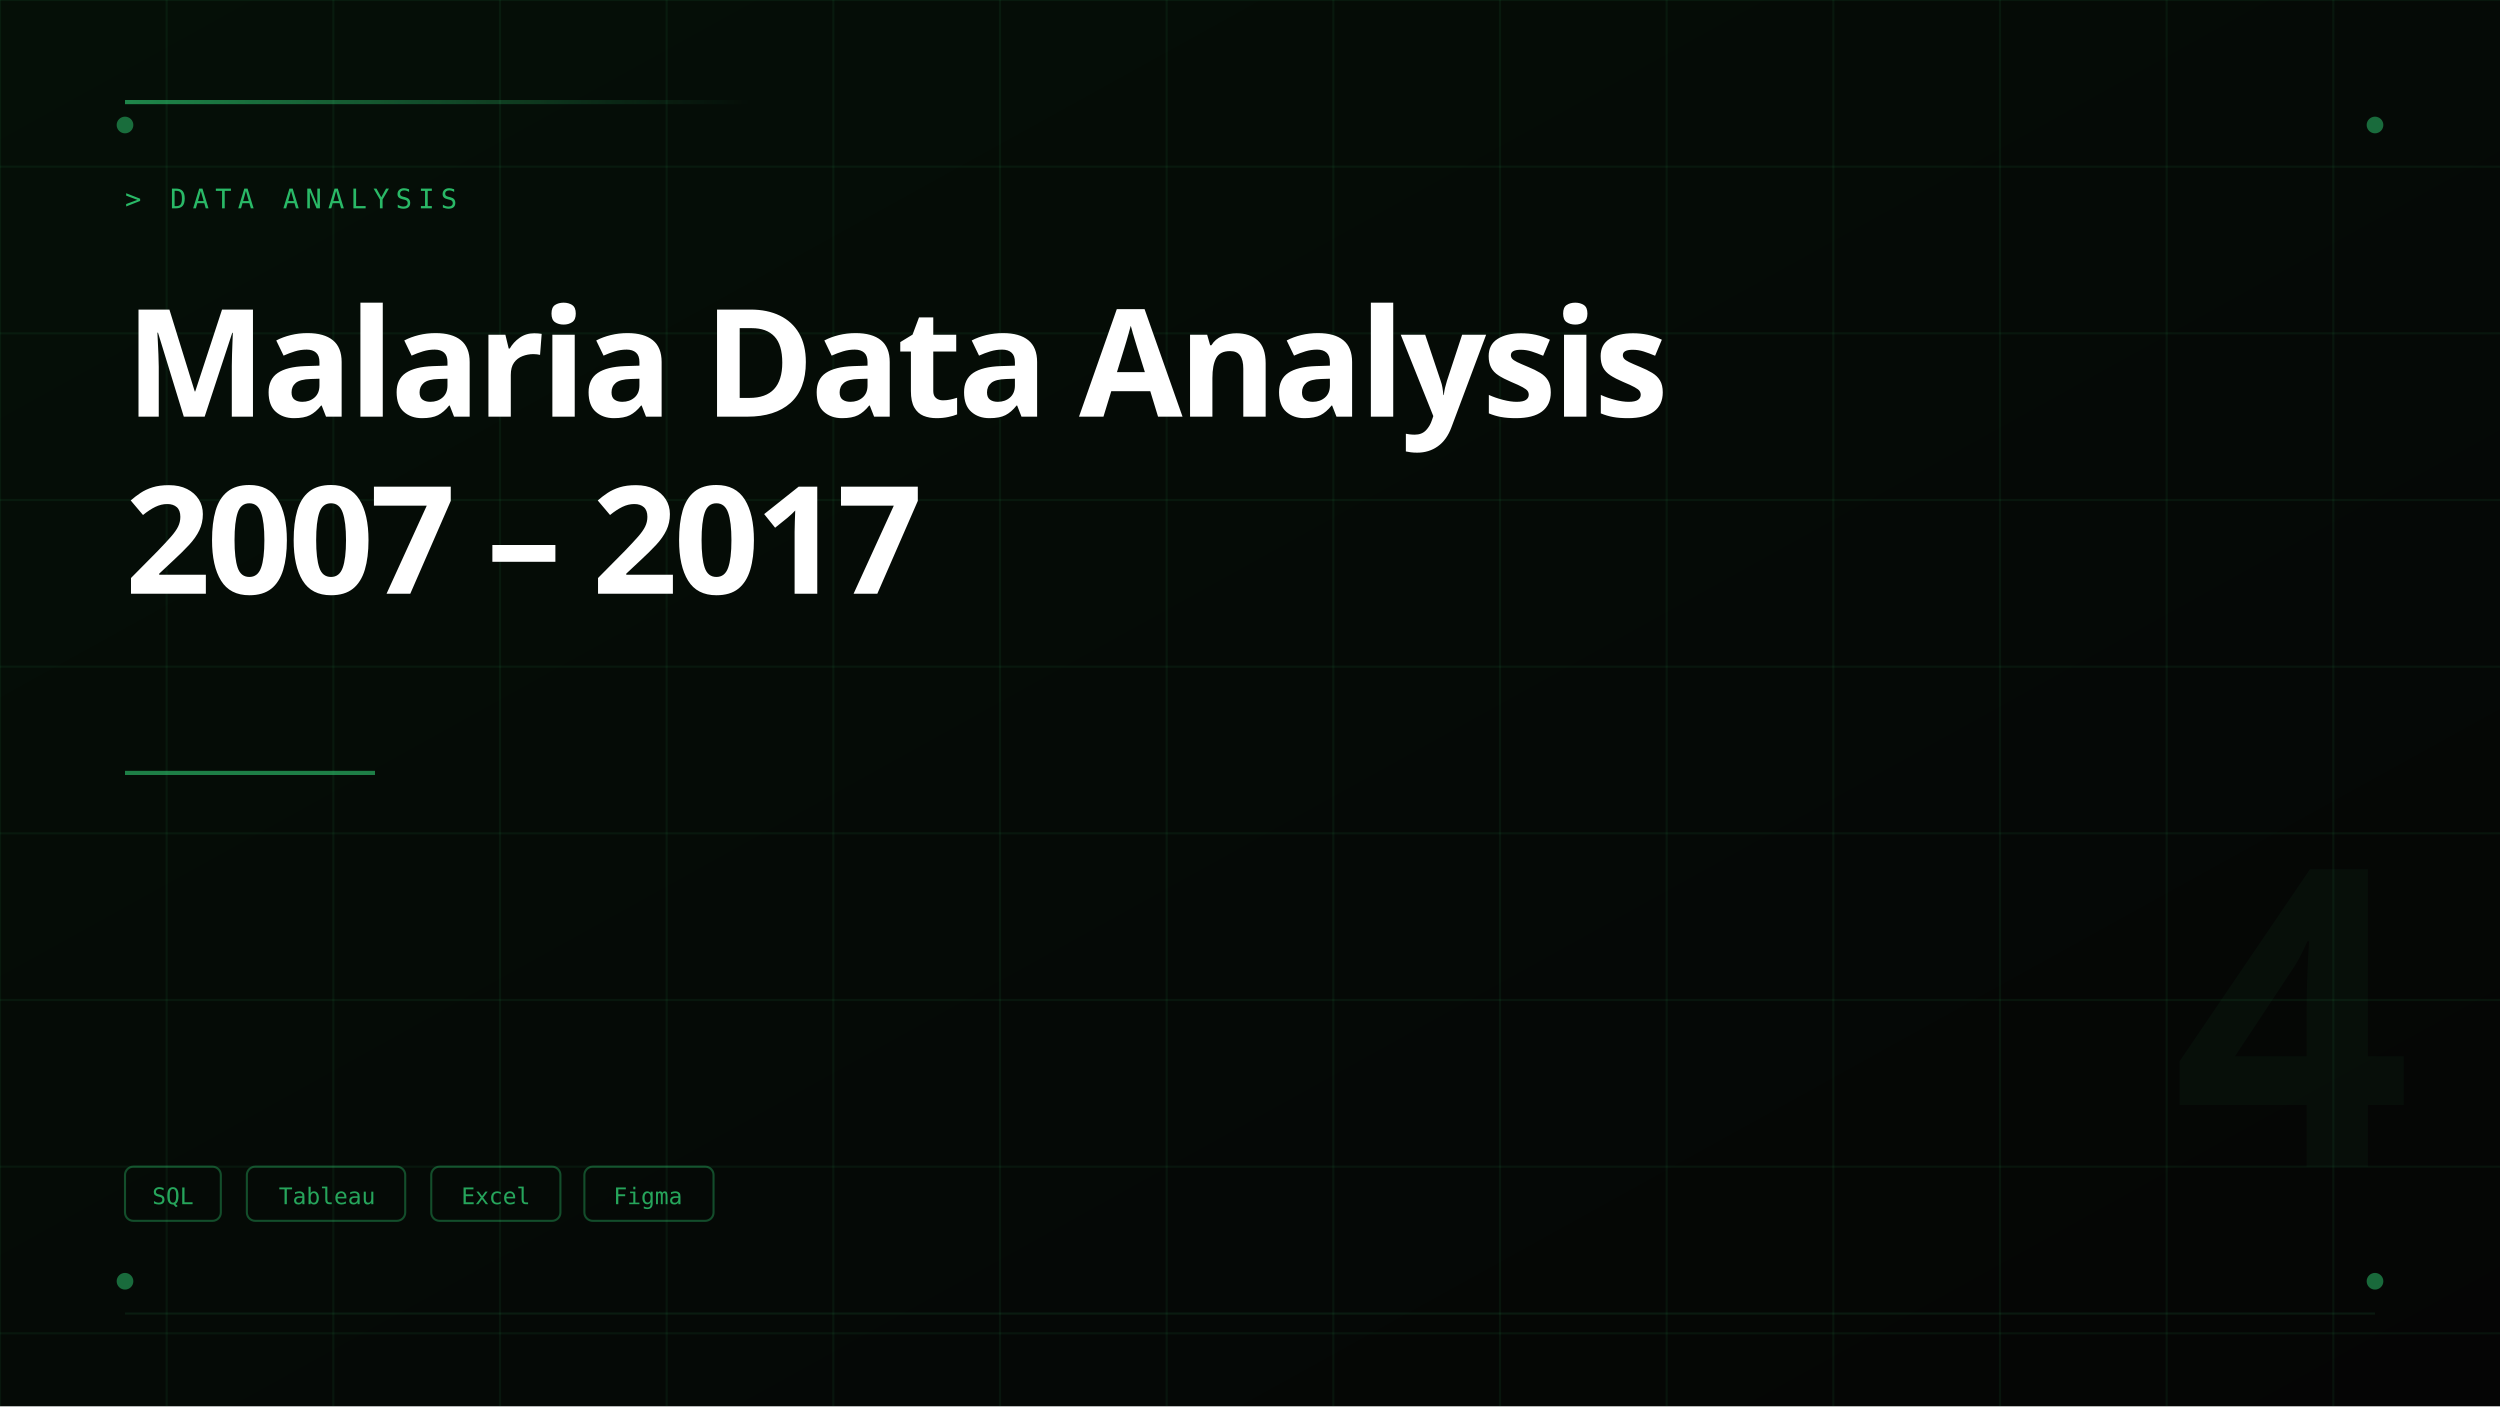
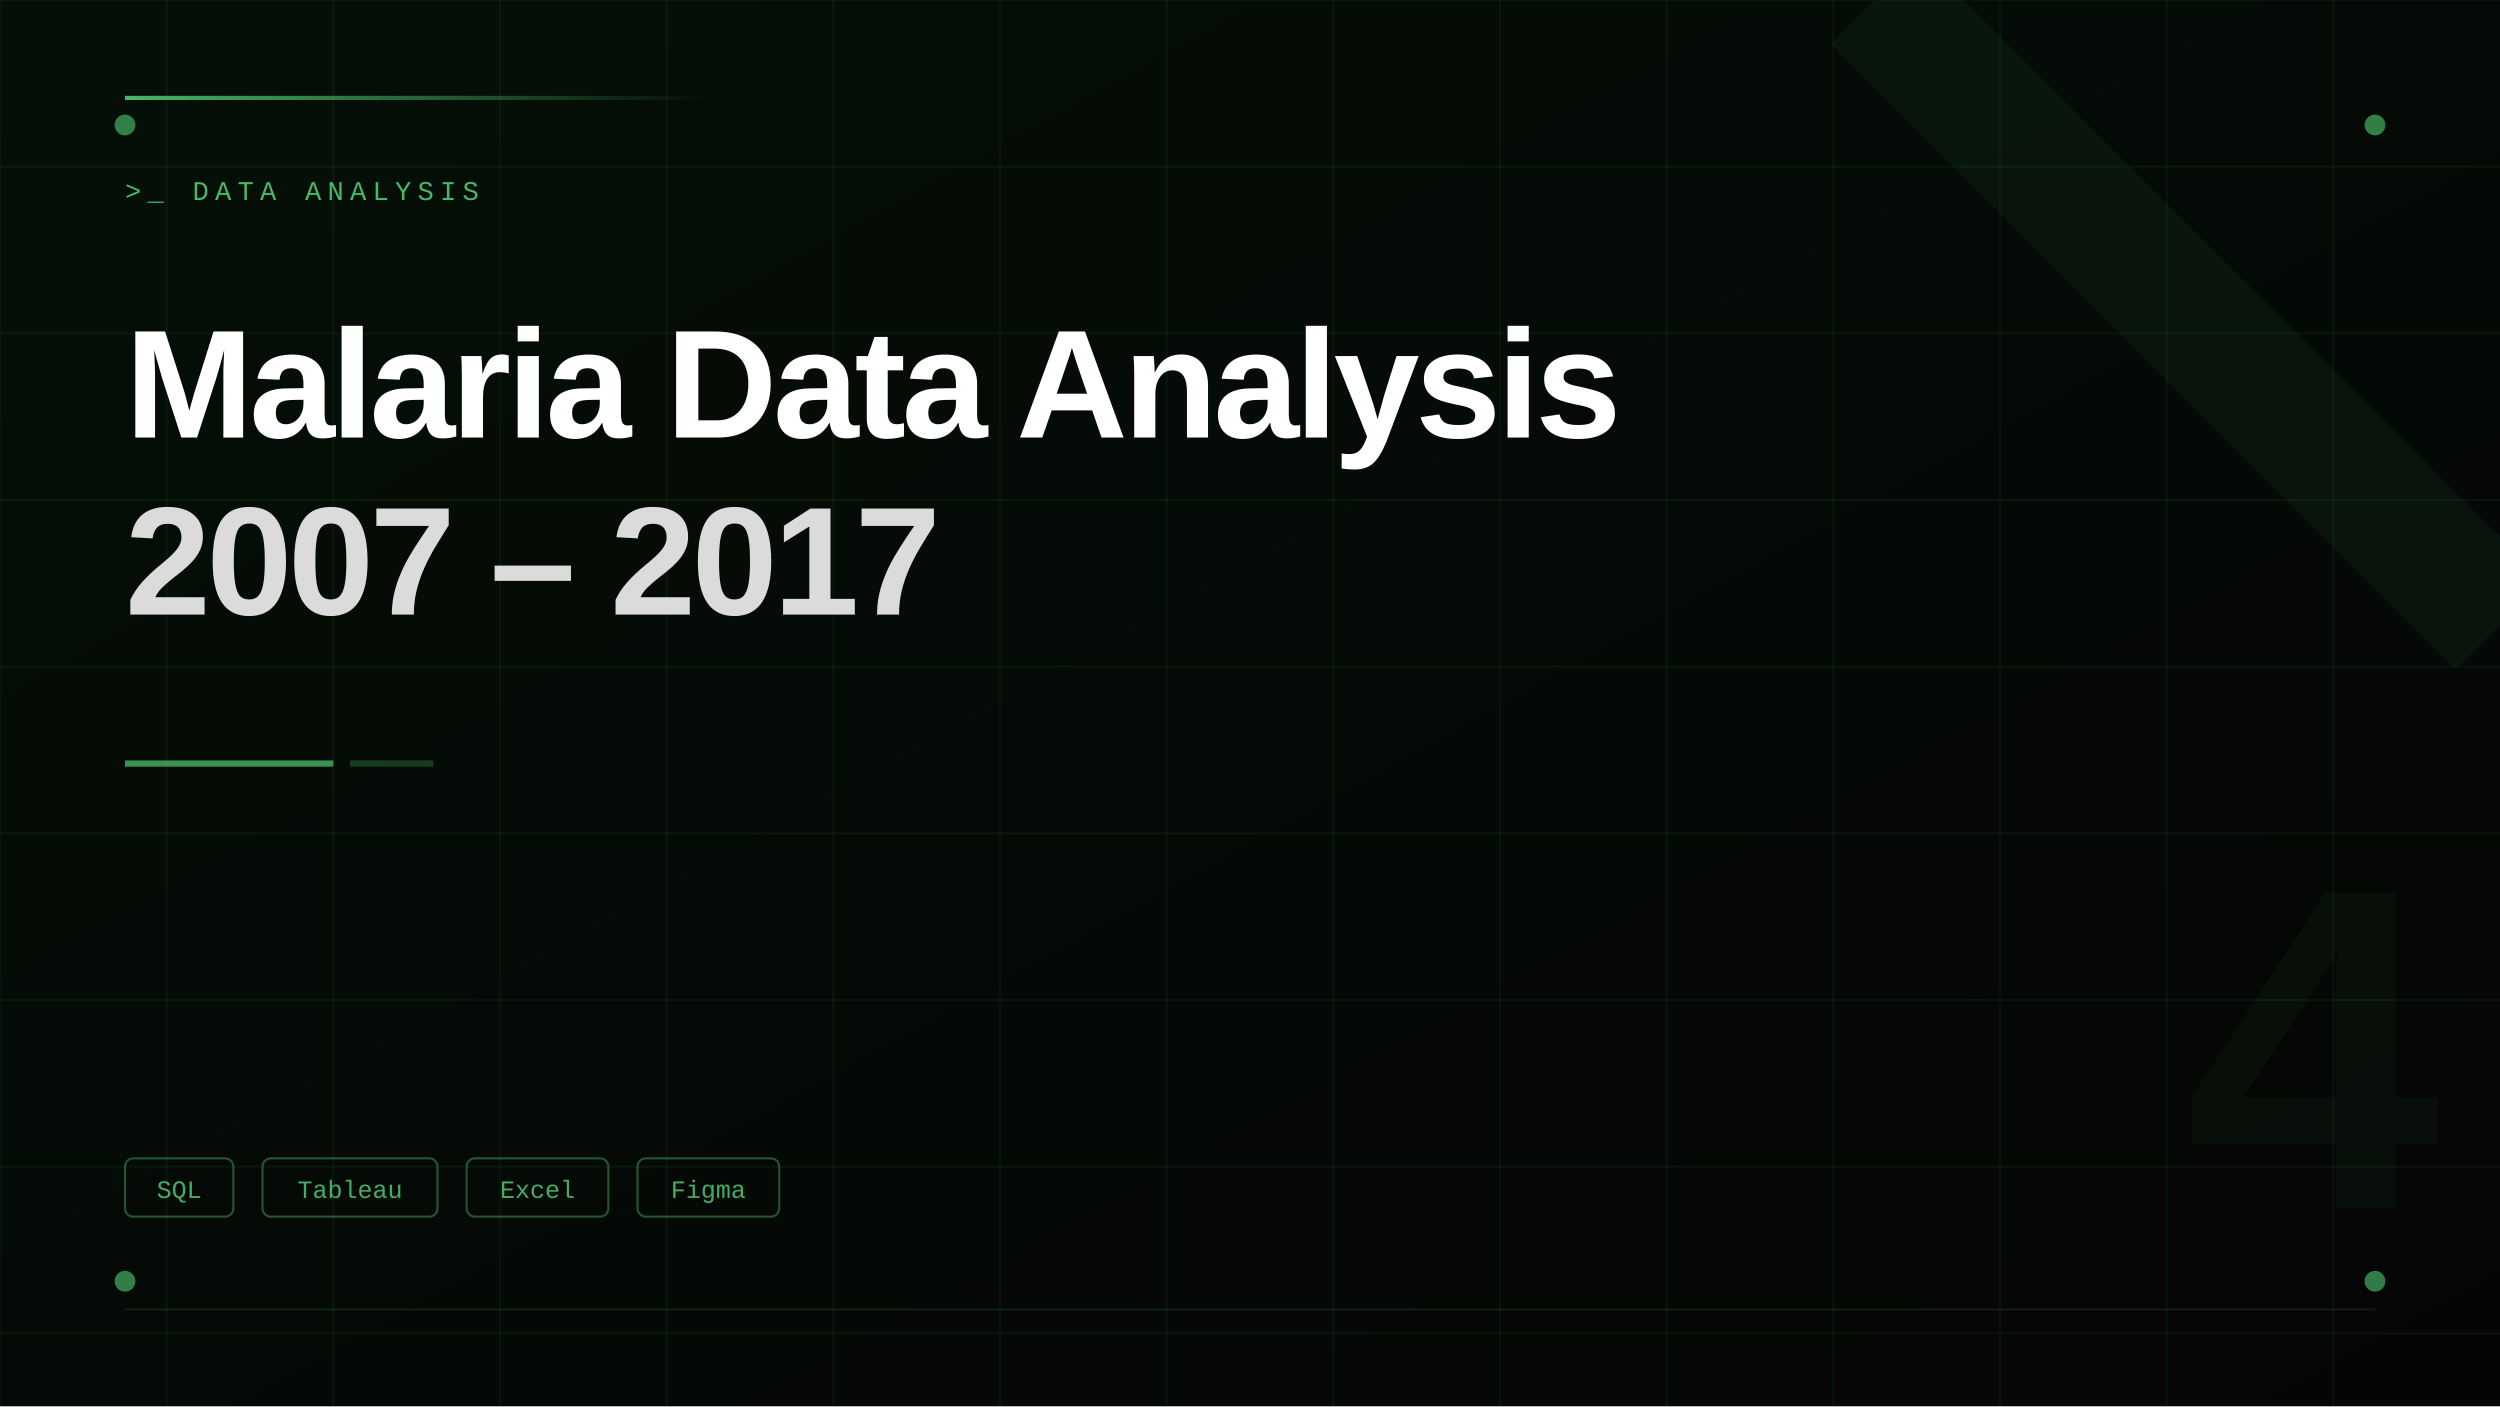
- <svg xmlns="http://www.w3.org/2000/svg" viewBox="0 0 1200 675" width="1200" height="675">
+ <svg xmlns="http://www.w3.org/2000/svg" viewBox="0 0 1200 675">
  <defs>
-     <linearGradient id="bg" x1="0" y1="0" x2="1" y2="1">
+     <linearGradient id="bg4" x1="0" y1="0" x2="1" y2="1">
      <stop offset="0%" stop-color="#050f07" />
      <stop offset="100%" stop-color="#050505" />
    </linearGradient>
-     <linearGradient id="linefade" x1="0" y1="0" x2="1" y2="0">
-       <stop offset="0%" stop-color="#2ecc71" stop-opacity="0.9" />
-       <stop offset="100%" stop-color="#2ecc71" stop-opacity="0" />
+     <linearGradient id="lf4" x1="0" y1="0" x2="1" y2="0">
+       <stop offset="0%" stop-color="#4ecb71" stop-opacity="0.9" />
+       <stop offset="100%" stop-color="#4ecb71" stop-opacity="0" />
    </linearGradient>
  </defs>
-   <rect width="1200" height="675" fill="url(#bg)" />
-   <line x1="0" y1="0" x2="0" y2="675" stroke="rgba(46,204,113,0.07)" stroke-width="1" />
-   <line x1="80" y1="0" x2="80" y2="675" stroke="rgba(46,204,113,0.07)" stroke-width="1" />
-   <line x1="160" y1="0" x2="160" y2="675" stroke="rgba(46,204,113,0.07)" stroke-width="1" />
-   <line x1="240" y1="0" x2="240" y2="675" stroke="rgba(46,204,113,0.07)" stroke-width="1" />
-   <line x1="320" y1="0" x2="320" y2="675" stroke="rgba(46,204,113,0.07)" stroke-width="1" />
-   <line x1="400" y1="0" x2="400" y2="675" stroke="rgba(46,204,113,0.07)" stroke-width="1" />
-   <line x1="480" y1="0" x2="480" y2="675" stroke="rgba(46,204,113,0.07)" stroke-width="1" />
-   <line x1="560" y1="0" x2="560" y2="675" stroke="rgba(46,204,113,0.07)" stroke-width="1" />
-   <line x1="640" y1="0" x2="640" y2="675" stroke="rgba(46,204,113,0.07)" stroke-width="1" />
-   <line x1="720" y1="0" x2="720" y2="675" stroke="rgba(46,204,113,0.07)" stroke-width="1" />
-   <line x1="800" y1="0" x2="800" y2="675" stroke="rgba(46,204,113,0.07)" stroke-width="1" />
-   <line x1="880" y1="0" x2="880" y2="675" stroke="rgba(46,204,113,0.07)" stroke-width="1" />
-   <line x1="960" y1="0" x2="960" y2="675" stroke="rgba(46,204,113,0.07)" stroke-width="1" />
-   <line x1="1040" y1="0" x2="1040" y2="675" stroke="rgba(46,204,113,0.07)" stroke-width="1" />
-   <line x1="1120" y1="0" x2="1120" y2="675" stroke="rgba(46,204,113,0.07)" stroke-width="1" />
-   <line x1="0" y1="0" x2="1200" y2="0" stroke="rgba(46,204,113,0.07)" stroke-width="1" />
-   <line x1="0" y1="80" x2="1200" y2="80" stroke="rgba(46,204,113,0.07)" stroke-width="1" />
-   <line x1="0" y1="160" x2="1200" y2="160" stroke="rgba(46,204,113,0.07)" stroke-width="1" />
-   <line x1="0" y1="240" x2="1200" y2="240" stroke="rgba(46,204,113,0.07)" stroke-width="1" />
-   <line x1="0" y1="320" x2="1200" y2="320" stroke="rgba(46,204,113,0.07)" stroke-width="1" />
-   <line x1="0" y1="400" x2="1200" y2="400" stroke="rgba(46,204,113,0.07)" stroke-width="1" />
-   <line x1="0" y1="480" x2="1200" y2="480" stroke="rgba(46,204,113,0.07)" stroke-width="1" />
-   <line x1="0" y1="560" x2="1200" y2="560" stroke="rgba(46,204,113,0.07)" stroke-width="1" />
-   <line x1="0" y1="640" x2="1200" y2="640" stroke="rgba(46,204,113,0.07)" stroke-width="1" />
-   <circle cx="60" cy="60" r="4" fill="#2ecc71" opacity="0.5" />
-   <circle cx="1140" cy="60" r="4" fill="#2ecc71" opacity="0.5" />
-   <circle cx="60" cy="615" r="4" fill="#2ecc71" opacity="0.5" />
-   <circle cx="1140" cy="615" r="4" fill="#2ecc71" opacity="0.5" />
-   <rect x="60" y="48" width="300" height="2" fill="url(#linefade)" opacity="0.7" />
-   <text x="60" y="100" font-family="'JetBrains Mono', monospace" font-size="13" fill="#2ecc71" letter-spacing="3" opacity="0.9">&gt; DATA ANALYSIS</text>
-   <text x="60" y="200" font-family="'Space Grotesk', sans-serif" font-size="72" font-weight="700" fill="#ffffff" letter-spacing="-2">Malaria Data Analysis</text>
-   <text x="60" y="285" font-family="'Space Grotesk', sans-serif" font-size="72" font-weight="700" fill="#ffffff" letter-spacing="-2">2007 – 2017</text>
-   <rect x="60" y="370" width="120" height="2" fill="#2ecc71" opacity="0.6" />
-   <rect x="60" y="560" width="46" height="26" rx="4" fill="none" stroke="#2ecc71" stroke-opacity="0.35" stroke-width="1" />
-   <text x="83" y="578" text-anchor="middle" font-family="'JetBrains Mono', monospace" font-size="11" fill="#2ecc71" opacity="0.8">SQL</text>
-   <rect x="118.5" y="560" width="76" height="26" rx="4" fill="none" stroke="#2ecc71" stroke-opacity="0.35" stroke-width="1" />
-   <text x="157" y="578" text-anchor="middle" font-family="'JetBrains Mono', monospace" font-size="11" fill="#2ecc71" opacity="0.8">Tableau</text>
-   <rect x="207.0" y="560" width="62" height="26" rx="4" fill="none" stroke="#2ecc71" stroke-opacity="0.35" stroke-width="1" />
-   <text x="238" y="578" text-anchor="middle" font-family="'JetBrains Mono', monospace" font-size="11" fill="#2ecc71" opacity="0.8">Excel</text>
-   <rect x="280.5" y="560" width="62" height="26" rx="4" fill="none" stroke="#2ecc71" stroke-opacity="0.35" stroke-width="1" />
-   <text x="311" y="578" text-anchor="middle" font-family="'JetBrains Mono', monospace" font-size="11" fill="#2ecc71" opacity="0.8">Figma</text>
-   <text x="1100" y="560" font-family="'Space Grotesk', sans-serif" font-size="200" font-weight="700" fill="#2ecc71" opacity="0.04" text-anchor="middle">4</text>
-   <rect x="60" y="630" width="1080" height="1" fill="#2ecc71" opacity="0.1" />
+   <rect width="1200" height="675" fill="url(#bg4)" />
+   <line x1="900" y1="0" x2="1200" y2="300" stroke="#4ecb71" stroke-opacity="0.06" stroke-width="60" />
+   <line x1="0" y1="0" x2="0" y2="675" stroke="rgba(78,203,113,0.06)" stroke-width="1" />
+   <line x1="80" y1="0" x2="80" y2="675" stroke="rgba(78,203,113,0.06)" stroke-width="1" />
+   <line x1="160" y1="0" x2="160" y2="675" stroke="rgba(78,203,113,0.06)" stroke-width="1" />
+   <line x1="240" y1="0" x2="240" y2="675" stroke="rgba(78,203,113,0.06)" stroke-width="1" />
+   <line x1="320" y1="0" x2="320" y2="675" stroke="rgba(78,203,113,0.06)" stroke-width="1" />
+   <line x1="400" y1="0" x2="400" y2="675" stroke="rgba(78,203,113,0.06)" stroke-width="1" />
+   <line x1="480" y1="0" x2="480" y2="675" stroke="rgba(78,203,113,0.06)" stroke-width="1" />
+   <line x1="560" y1="0" x2="560" y2="675" stroke="rgba(78,203,113,0.06)" stroke-width="1" />
+   <line x1="640" y1="0" x2="640" y2="675" stroke="rgba(78,203,113,0.06)" stroke-width="1" />
+   <line x1="720" y1="0" x2="720" y2="675" stroke="rgba(78,203,113,0.06)" stroke-width="1" />
+   <line x1="800" y1="0" x2="800" y2="675" stroke="rgba(78,203,113,0.06)" stroke-width="1" />
+   <line x1="880" y1="0" x2="880" y2="675" stroke="rgba(78,203,113,0.06)" stroke-width="1" />
+   <line x1="960" y1="0" x2="960" y2="675" stroke="rgba(78,203,113,0.06)" stroke-width="1" />
+   <line x1="1040" y1="0" x2="1040" y2="675" stroke="rgba(78,203,113,0.06)" stroke-width="1" />
+   <line x1="1120" y1="0" x2="1120" y2="675" stroke="rgba(78,203,113,0.06)" stroke-width="1" />
+   <line x1="0" y1="0" x2="1200" y2="0" stroke="rgba(78,203,113,0.06)" stroke-width="1" />
+   <line x1="0" y1="80" x2="1200" y2="80" stroke="rgba(78,203,113,0.06)" stroke-width="1" />
+   <line x1="0" y1="160" x2="1200" y2="160" stroke="rgba(78,203,113,0.06)" stroke-width="1" />
+   <line x1="0" y1="240" x2="1200" y2="240" stroke="rgba(78,203,113,0.06)" stroke-width="1" />
+   <line x1="0" y1="320" x2="1200" y2="320" stroke="rgba(78,203,113,0.06)" stroke-width="1" />
+   <line x1="0" y1="400" x2="1200" y2="400" stroke="rgba(78,203,113,0.06)" stroke-width="1" />
+   <line x1="0" y1="480" x2="1200" y2="480" stroke="rgba(78,203,113,0.06)" stroke-width="1" />
+   <line x1="0" y1="560" x2="1200" y2="560" stroke="rgba(78,203,113,0.06)" stroke-width="1" />
+   <line x1="0" y1="640" x2="1200" y2="640" stroke="rgba(78,203,113,0.06)" stroke-width="1" />
+   <circle cx="60" cy="60" r="5" fill="#4ecb71" opacity="0.6" />
+   <circle cx="1140" cy="60" r="5" fill="#4ecb71" opacity="0.6" />
+   <circle cx="60" cy="615" r="5" fill="#4ecb71" opacity="0.6" />
+   <circle cx="1140" cy="615" r="5" fill="#4ecb71" opacity="0.6" />
+   <rect x="60" y="46" width="280" height="2" fill="url(#lf4)" />
+   <text x="60" y="96" font-family="'Courier New', Courier, monospace" font-size="13" fill="#4ecb71" letter-spacing="3" opacity="0.9">&gt;_ DATA ANALYSIS</text>
+   <text x="60" y="210" font-family="system-ui, -apple-system, 'Segoe UI', Arial, sans-serif" font-size="74" font-weight="700" fill="#ffffff" letter-spacing="-2">Malaria Data Analysis</text>
+   <text x="60" y="295" font-family="system-ui, -apple-system, 'Segoe UI', Arial, sans-serif" font-size="74" font-weight="700" fill="#ffffff" letter-spacing="-2" opacity="0.85">2007 – 2017</text>
+   <rect x="60" y="365" width="100" height="3" fill="#4ecb71" opacity="0.7" />
+   <rect x="168" y="365" width="40" height="3" fill="#4ecb71" opacity="0.25" />
+   <rect x="60" y="556" width="52" height="28" rx="4" fill="none" stroke="#4ecb71" stroke-opacity="0.4" stroke-width="1" />
+   <text x="86" y="575" text-anchor="middle" font-family="'Courier New', Courier, monospace" font-size="12" fill="#4ecb71" opacity="0.85">SQL</text>
+   <rect x="126" y="556" width="84" height="28" rx="4" fill="none" stroke="#4ecb71" stroke-opacity="0.4" stroke-width="1" />
+   <text x="168" y="575" text-anchor="middle" font-family="'Courier New', Courier, monospace" font-size="12" fill="#4ecb71" opacity="0.85">Tableau</text>
+   <rect x="224" y="556" width="68" height="28" rx="4" fill="none" stroke="#4ecb71" stroke-opacity="0.4" stroke-width="1" />
+   <text x="258" y="575" text-anchor="middle" font-family="'Courier New', Courier, monospace" font-size="12" fill="#4ecb71" opacity="0.85">Excel</text>
+   <rect x="306" y="556" width="68" height="28" rx="4" fill="none" stroke="#4ecb71" stroke-opacity="0.4" stroke-width="1" />
+   <text x="340" y="575" text-anchor="middle" font-family="'Courier New', Courier, monospace" font-size="12" fill="#4ecb71" opacity="0.85">Figma</text>
+   <text x="1110" y="580" font-family="system-ui, -apple-system, 'Segoe UI', Arial, sans-serif" font-size="220" font-weight="700" fill="#4ecb71" opacity="0.04" text-anchor="middle">4</text>
+   <rect x="60" y="628" width="1080" height="1" fill="#4ecb71" opacity="0.12" />
</svg>
